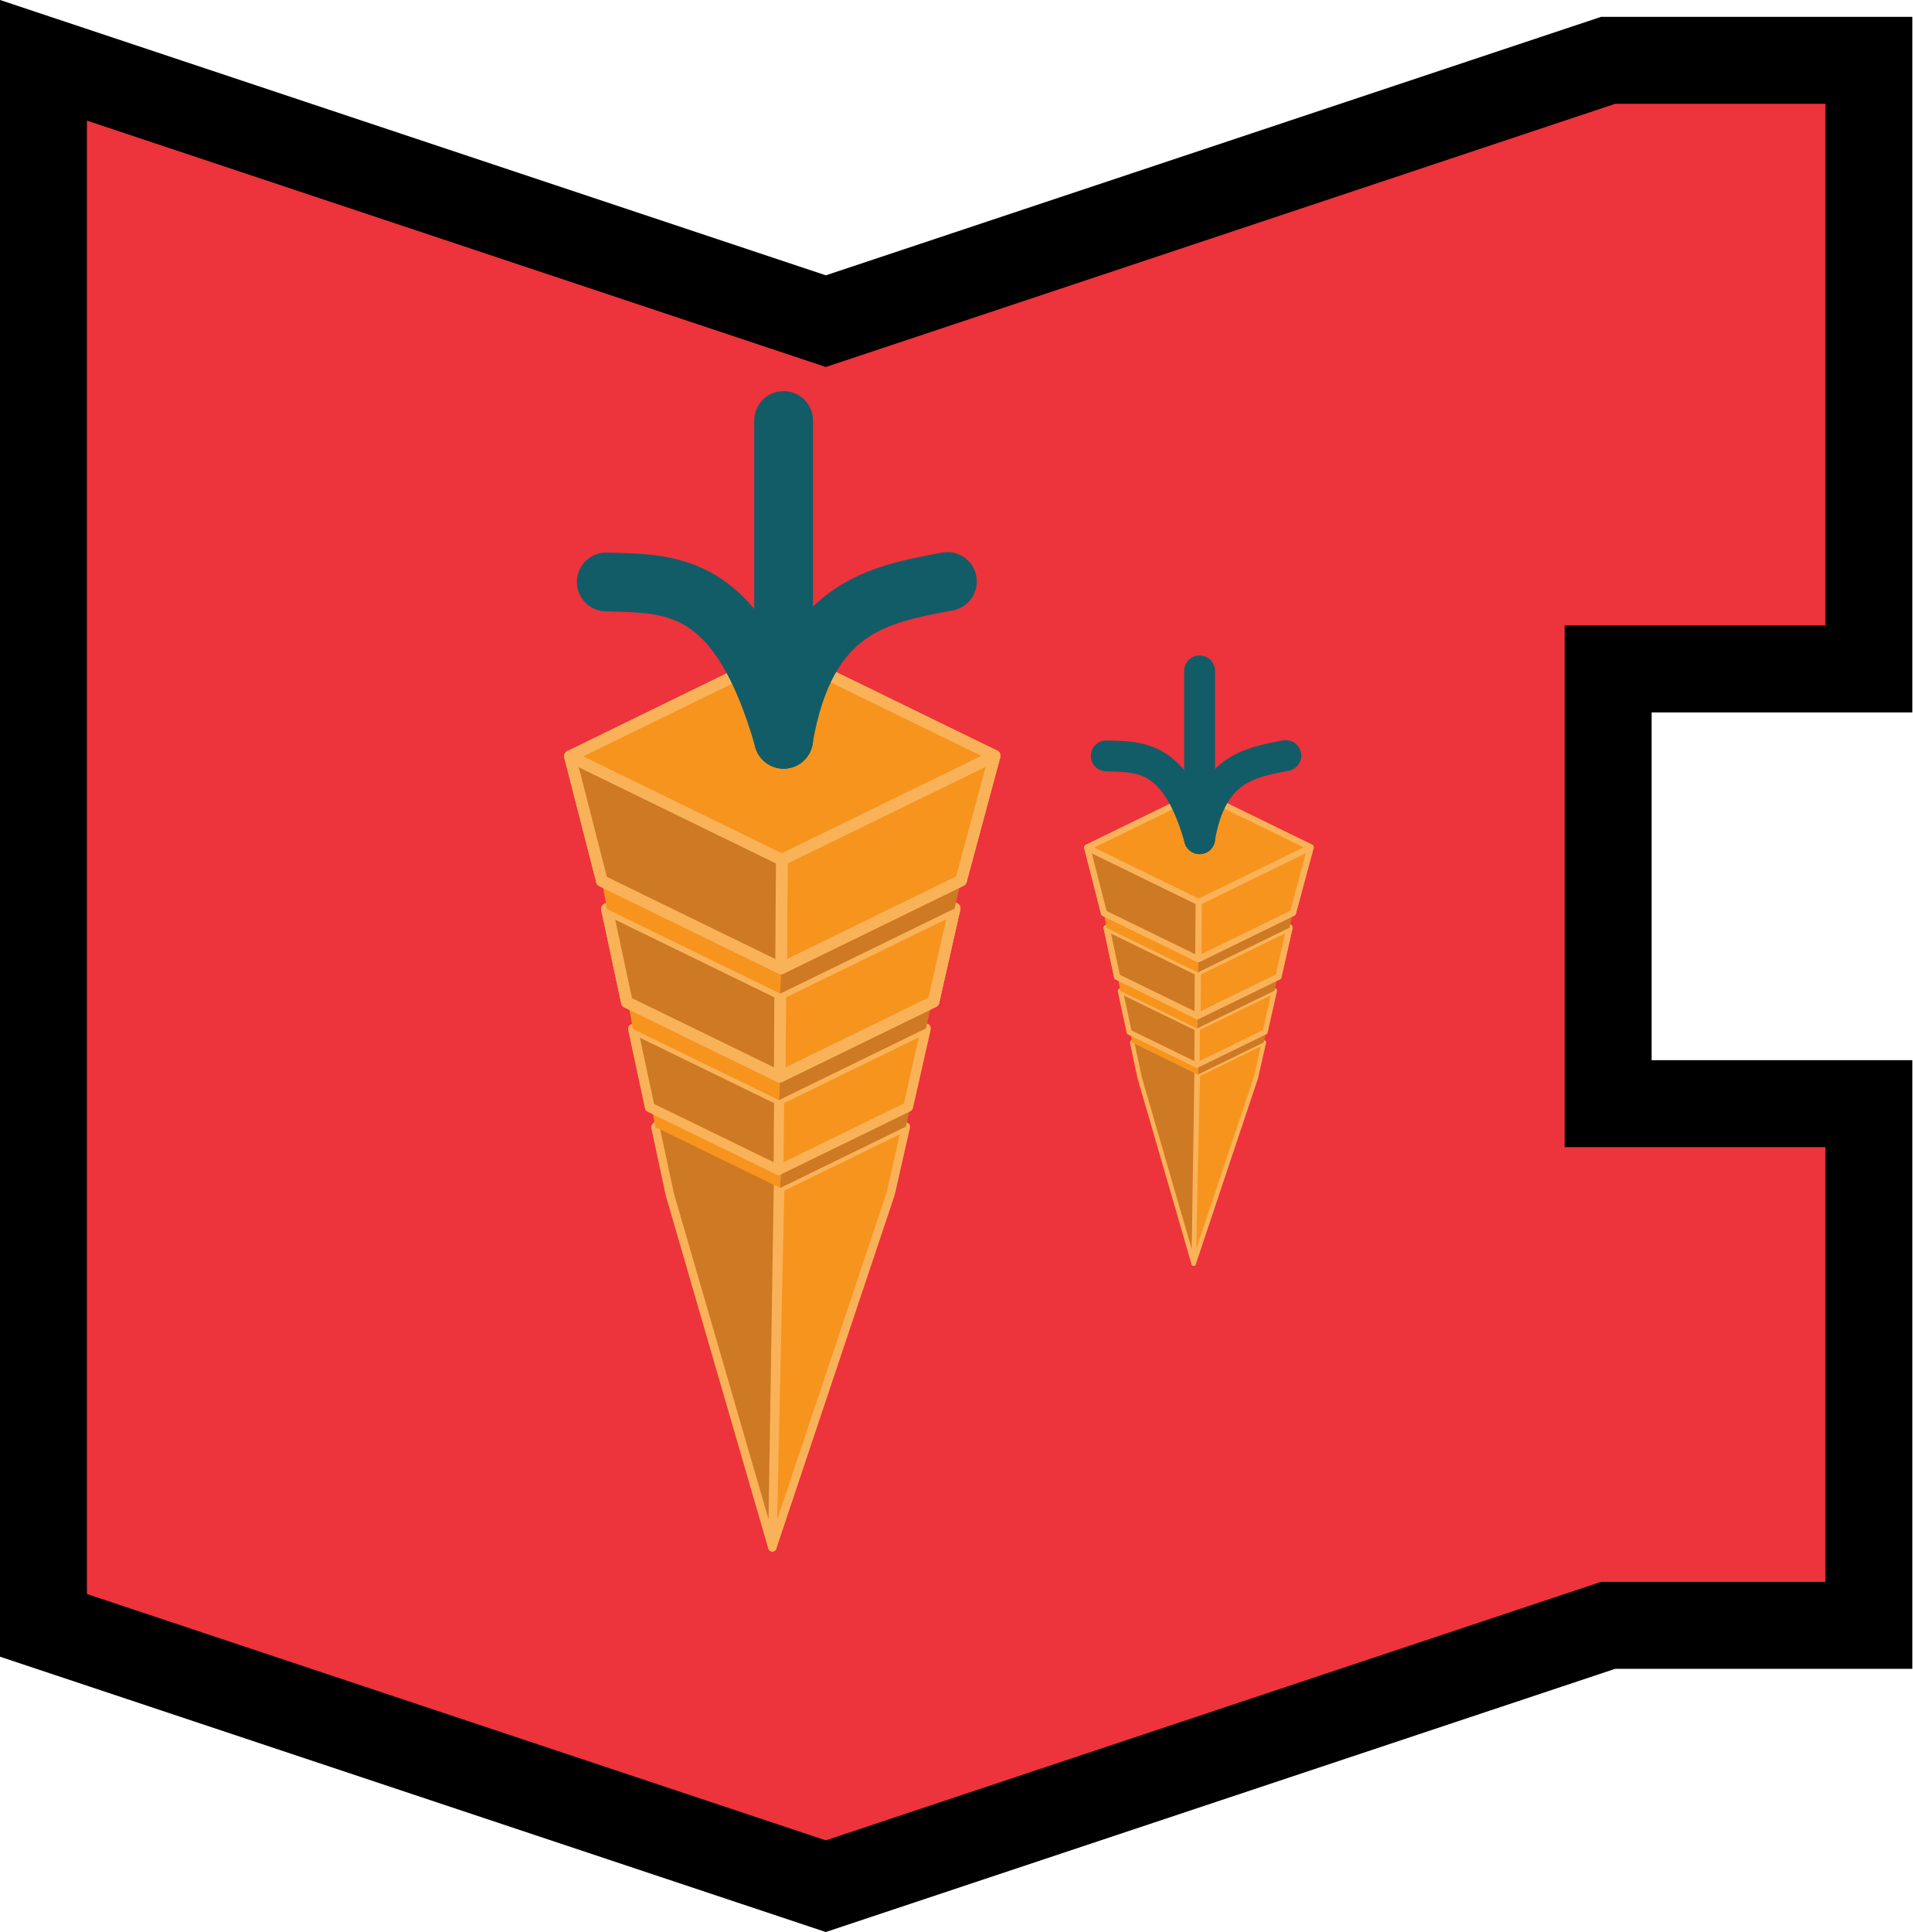
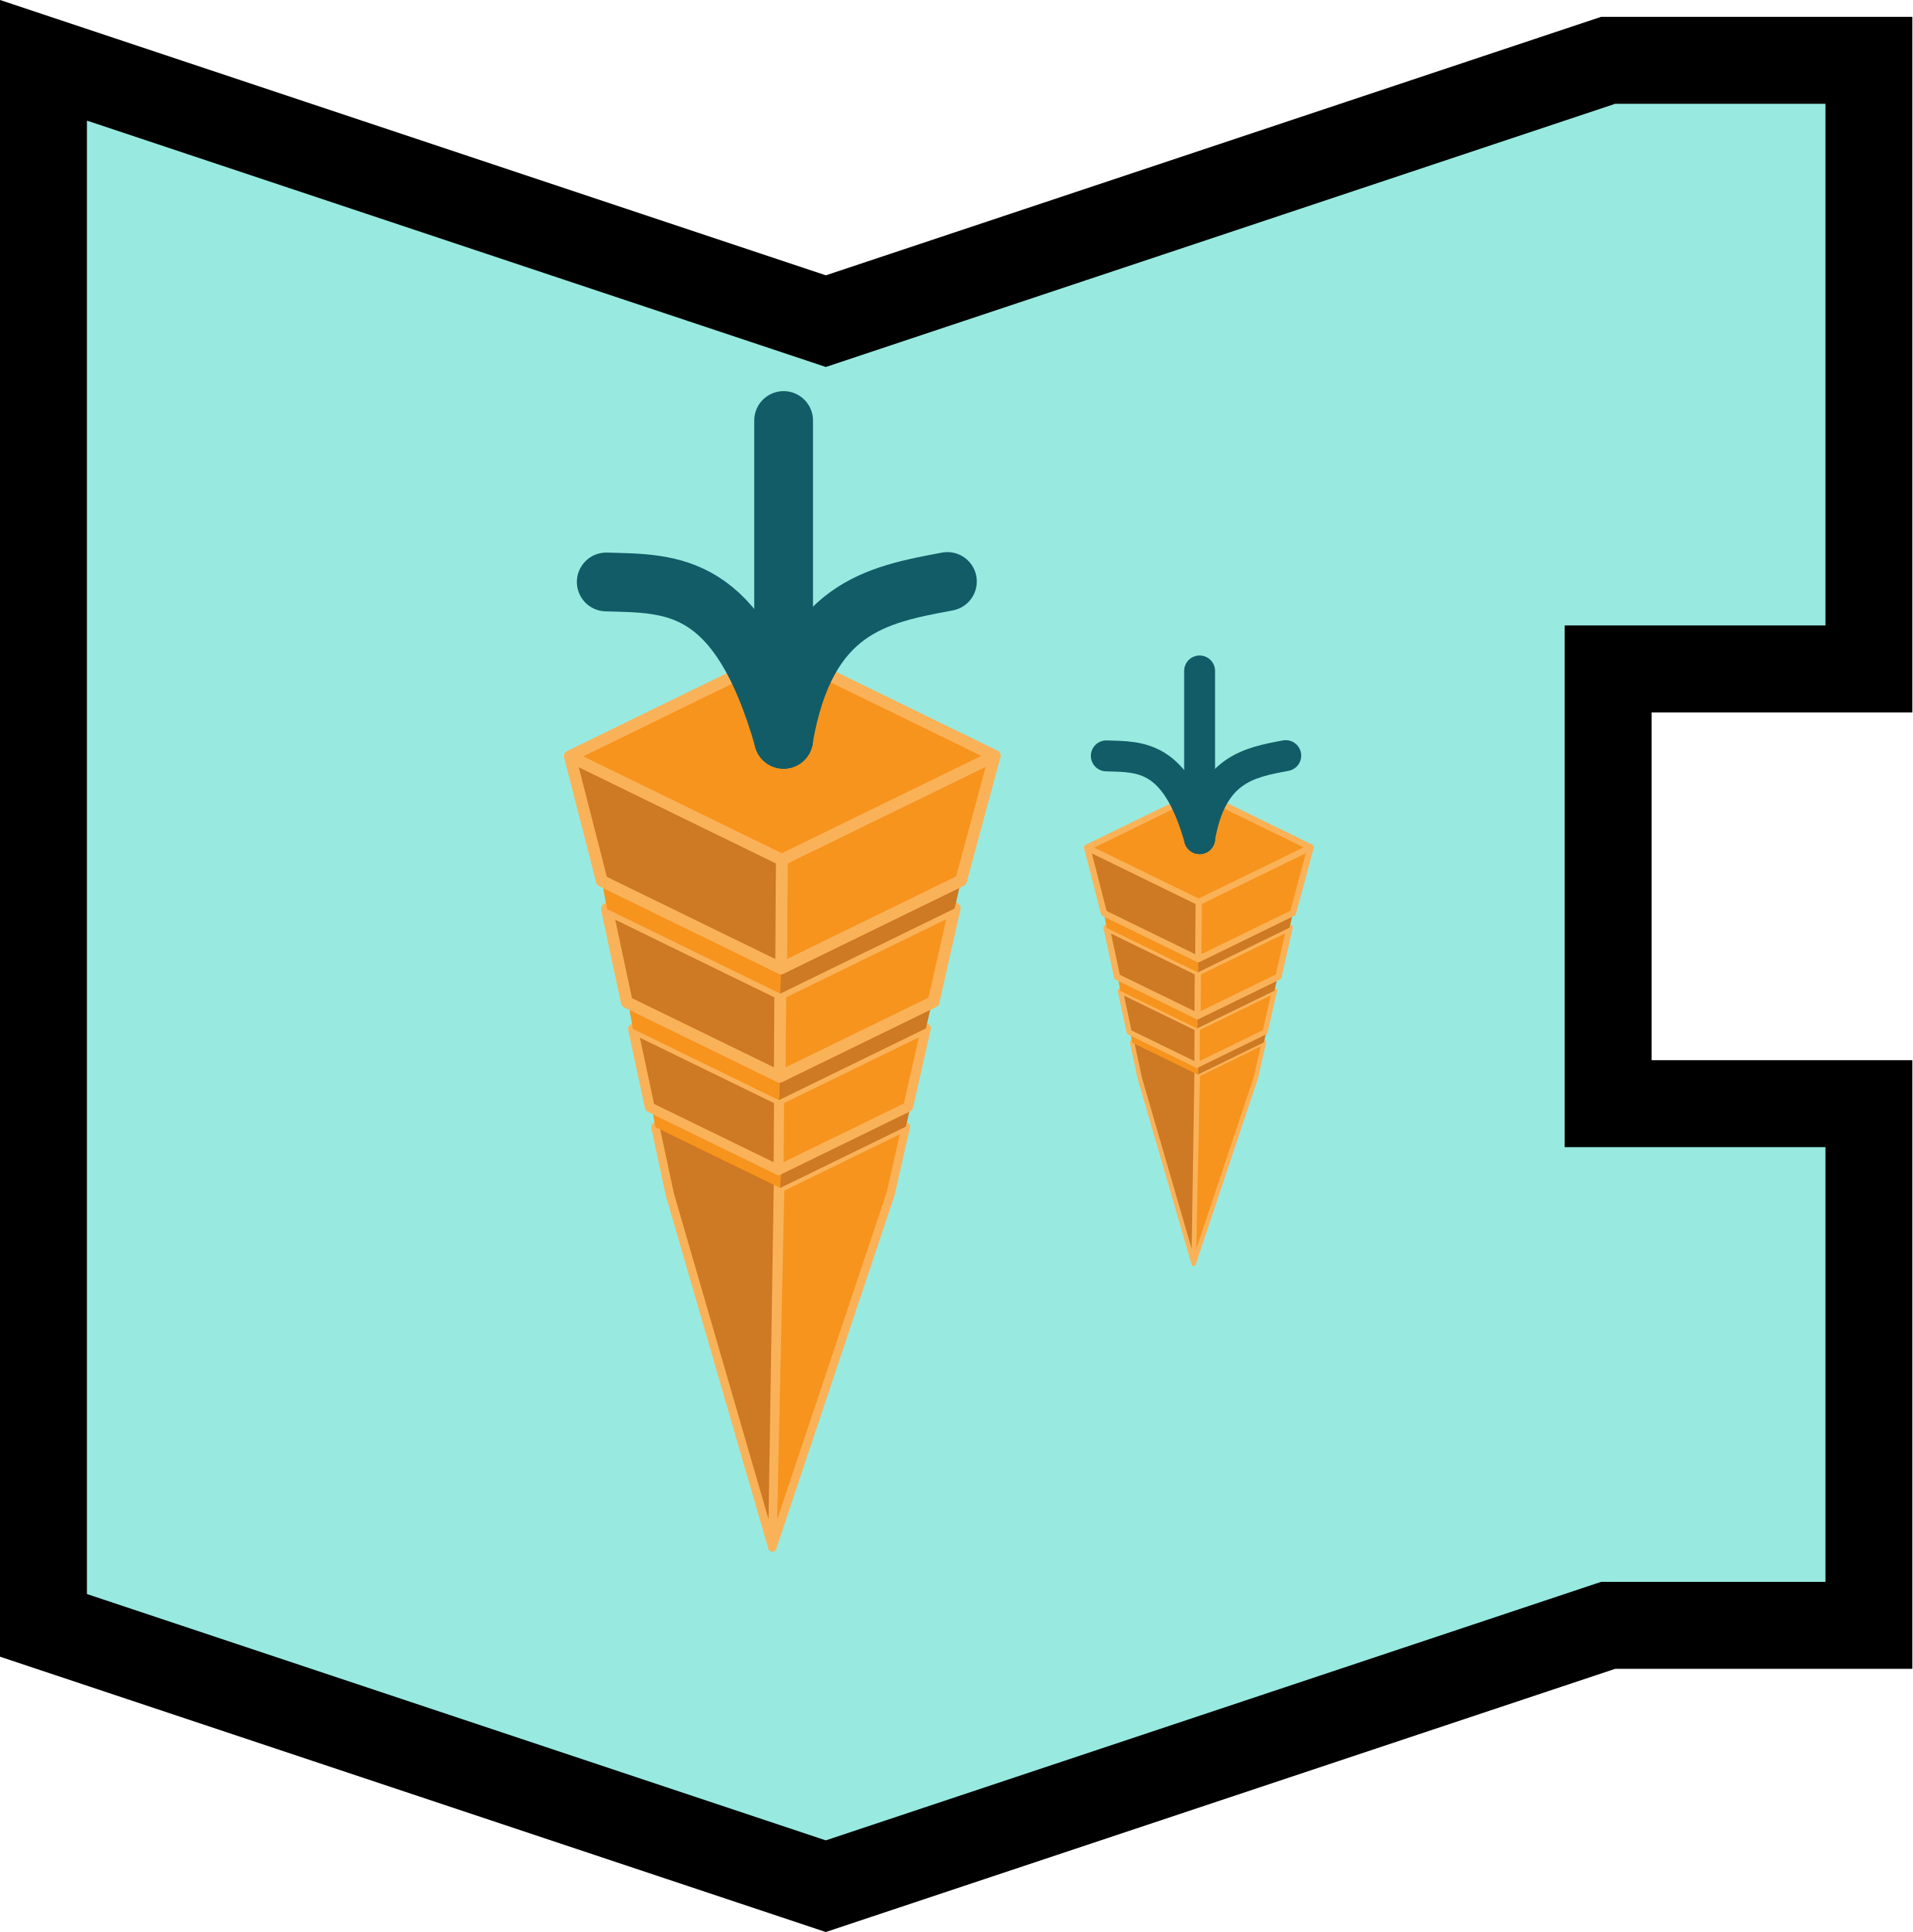
<svg xmlns="http://www.w3.org/2000/svg" width="29.104mm" height="29.396mm" viewBox="0 0 29.104 29.396" version="1.1" id="svg8">
  <defs id="defs2">
    </defs>
  <g id="layer1">
    <g id="g6556" transform="translate(-60.99248,-135.1899)">
-       <path id="rect833-2" style="fill:#ed333b;stroke:#000000;stroke-width:5;stop-color:#000000" d="m 230,520 v 90 l 45,15 45,-15 h 15 v -30 h -15 v -25 h 15 v -35 h -15 l -45,15 z" transform="matrix(0.2645833,0,0,0.2645833,0.7997733,-1.475713)" />
+       <path id="rect833-2" style="fill:#98eae0;stroke:#000000;stroke-width:5;stop-color:#000000;fill-opacity:1" d="m 230,520 v 90 l 45,15 45,-15 h 15 v -30 h -15 v -25 h 15 v -35 h -15 l -45,15 z" transform="matrix(0.2645833,0,0,0.2645833,0.7997733,-1.475713)" />
      <text xml:space="preserve" style="font-size:10.583px;line-height:1.25;font-family:sans-serif;text-align:center;word-spacing:0px;text-anchor:middle;fill:#000000;stroke-width:0.265" x="66.337" y="153.815" id="text839-7">
        <tspan id="tspan837-8" x="66.337" y="153.815" style="font-style:normal;font-variant:normal;font-weight:bold;font-stretch:normal;font-family:sans-serif;-inkscape-font-specification:'sans-serif Bold';text-align:center;text-anchor:middle;fill:#000000;stroke-width:0.265">?</tspan>
      </text>
      <g id="g4386-7-7" transform="matrix(1.207145,0,0,1.207145,77.54523,212.0783)">
        <g id="g4137-59-7-4" transform="matrix(0.7176876,0,0,0.7176876,-0.7342595,24.33837)">
          <path d="m -4.516,-95.487 2.079,-6.21 0.267,-1.178 -2.208,1.077 z" style="fill:#f7941d;fill-opacity:1;fill-rule:evenodd;stroke:#fab259;stroke-width:0.148;stroke-linecap:round;stroke-linejoin:round;stroke-miterlimit:4;stroke-dasharray:none;stroke-opacity:1" id="path3218-7-0-4-1-1" />
          <path d="m -6.318,-101.69 -0.252,-1.178 2.211,-2.687 -0.157,10.069 z" style="fill:#ce7923;fill-opacity:1;fill-rule:evenodd;stroke:#fab259;stroke-width:0.148;stroke-linecap:round;stroke-linejoin:round;stroke-miterlimit:4;stroke-dasharray:none;stroke-opacity:1" id="path3220-4-6-9-1-8" />
          <path style="fill:#ce7923;fill-opacity:1;stroke:none;stroke-width:0.007px;stroke-linecap:butt;stroke-linejoin:miter;stroke-opacity:1" d="m -4.367,-102.118 -0.011,0.32 2.208,-1.077 0.081,-0.354 z" id="path8199-2-3-8-0-5-5" />
          <path style="fill:#f7941d;fill-opacity:1;stroke:none;stroke-width:0.007px;stroke-linecap:butt;stroke-linejoin:miter;stroke-opacity:1" d="m -4.378,-101.798 0.011,-0.32 -2.268,-1.106 0.064,0.357 2.193,1.069" id="path8201-6-0-9-91-9-9" />
        </g>
        <g id="g4137-7-7" transform="matrix(0.8394369,0,0,0.8394369,-0.2170871,35.62498)">
          <path d="m -4.384,-100.747 1.947,-0.95 0.267,-1.178 -2.208,1.077 z" style="fill:#f7941d;fill-opacity:1;fill-rule:evenodd;stroke:#fab259;stroke-width:0.148;stroke-linecap:round;stroke-linejoin:round;stroke-miterlimit:4;stroke-dasharray:none;stroke-opacity:1" id="path3218-7-0-7-53" />
          <path d="m -6.318,-101.69 -0.252,-1.178 2.193,1.069 -0.007,1.051 z" style="fill:#ce7923;fill-opacity:1;fill-rule:evenodd;stroke:#fab259;stroke-width:0.148;stroke-linecap:round;stroke-linejoin:round;stroke-miterlimit:4;stroke-dasharray:none;stroke-opacity:1" id="path3220-4-6-6-8" />
          <path style="fill:#ce7923;fill-opacity:1;stroke:none;stroke-width:0.007px;stroke-linecap:butt;stroke-linejoin:miter;stroke-opacity:1" d="m -4.367,-102.118 -0.011,0.32 2.208,-1.077 0.081,-0.354 z" id="path8199-2-3-8-7-83" />
          <path style="fill:#f7941d;fill-opacity:1;stroke:none;stroke-width:0.007px;stroke-linecap:butt;stroke-linejoin:miter;stroke-opacity:1" d="m -4.378,-101.798 0.011,-0.32 -2.268,-1.106 0.064,0.357 2.193,1.069" id="path8201-6-0-9-3-1" />
        </g>
        <path d="m -5.809,-51.063 1.94,-0.946 0.008,-1.3 -2.199,1.073 z" style="fill:#3e9150;fill-opacity:1;fill-rule:evenodd;stroke:#fab259;stroke-width:0.147;stroke-linecap:round;stroke-linejoin:round;stroke-miterlimit:4;stroke-dasharray:none;stroke-opacity:1" id="path3212-2-6-89" />
        <path d="m -3.869,-52.009 0.008,-1.3 2.184,1.065 -0.266,1.174 z" style="fill:#b0dc66;fill-opacity:1;fill-rule:evenodd;stroke:#fab259;stroke-width:0.147;stroke-linecap:round;stroke-linejoin:round;stroke-miterlimit:4;stroke-dasharray:none;stroke-opacity:1" id="path3214-5-5-6" />
        <path d="m -5.809,-51.063 1.94,-0.946 1.926,0.94 -1.94,0.946 z" style="fill:#dadf55;fill-opacity:1;fill-rule:evenodd;stroke:#fab259;stroke-width:0.147;stroke-linecap:round;stroke-linejoin:round;stroke-miterlimit:4;stroke-dasharray:none;stroke-opacity:1" id="path3216-4-6-4" />
        <path d="m -3.883,-50.123 1.94,-0.946 0.266,-1.174 -2.199,1.073 z" style="fill:#f7941d;fill-opacity:1;fill-rule:evenodd;stroke:#fab259;stroke-width:0.147;stroke-linecap:round;stroke-linejoin:round;stroke-miterlimit:4;stroke-dasharray:none;stroke-opacity:1" id="path3218-7-3-33" />
        <path d="m -5.809,-51.063 -0.251,-1.173 2.184,1.065 -0.006,1.047 z" style="fill:#ce7923;fill-opacity:1;fill-rule:evenodd;stroke:#fab259;stroke-width:0.147;stroke-linecap:round;stroke-linejoin:round;stroke-miterlimit:4;stroke-dasharray:none;stroke-opacity:1" id="path3220-4-9-3" />
        <path d="m -6.06,-52.236 2.199,-1.073 2.184,1.065 -2.199,1.073 z" style="fill:#f7941d;fill-opacity:1;fill-rule:evenodd;stroke:#fab259;stroke-width:0.147;stroke-linecap:round;stroke-linejoin:round;stroke-miterlimit:4;stroke-dasharray:none;stroke-opacity:1" id="path3222-4-4-8" />
        <path style="fill:#ce7923;fill-opacity:1;stroke:none;stroke-width:0.007px;stroke-linecap:butt;stroke-linejoin:miter;stroke-opacity:1" d="m -3.865,-51.489 -0.011,0.319 2.199,-1.073 0.081,-0.353 z" id="path8199-2-3-81-6" />
        <path style="fill:#f7941d;fill-opacity:1;stroke:none;stroke-width:0.007px;stroke-linecap:butt;stroke-linejoin:miter;stroke-opacity:1" d="m -3.876,-51.17 0.011,-0.319 -2.259,-1.102 0.064,0.355 2.184,1.065" id="path8201-6-0-2-0" />
        <path d="m -6.124,-52.591 2.269,-1.107 0.011,-1.773 -2.683,1.309 z" style="fill:#3e9150;fill-opacity:1;fill-rule:evenodd;stroke:#fab259;stroke-width:0.147;stroke-linecap:round;stroke-linejoin:round;stroke-miterlimit:4;stroke-dasharray:none;stroke-opacity:1" id="path3232-7-9-48" />
        <path d="m -3.855,-53.698 0.011,-1.773 2.671,1.303 -0.424,1.572 z" style="fill:#b0dc66;fill-opacity:1;fill-rule:evenodd;stroke:#fab259;stroke-width:0.147;stroke-linecap:round;stroke-linejoin:round;stroke-miterlimit:4;stroke-dasharray:none;stroke-opacity:1" id="path3234-8-3-8" />
        <path d="m -6.124,-52.591 2.269,-1.107 2.259,1.102 -2.269,1.107 z" style="fill:#dadf55;fill-opacity:1;fill-rule:evenodd;stroke:#fab259;stroke-width:0.147;stroke-linecap:round;stroke-linejoin:round;stroke-miterlimit:4;stroke-dasharray:none;stroke-opacity:1" id="path3236-6-9-8" />
        <path d="m -3.865,-51.489 2.269,-1.107 0.424,-1.572 -2.683,1.309 z" style="fill:#f7941d;fill-opacity:1;fill-rule:evenodd;stroke:#fab259;stroke-width:0.147;stroke-linecap:round;stroke-linejoin:round;stroke-miterlimit:4;stroke-dasharray:none;stroke-opacity:1" id="path3238-8-0-9" />
        <path d="m -6.124,-52.591 -0.403,-1.571 2.671,1.303 -0.009,1.37 z" style="fill:#ce7923;fill-opacity:1;fill-rule:evenodd;stroke:#fab259;stroke-width:0.147;stroke-linecap:round;stroke-linejoin:round;stroke-miterlimit:4;stroke-dasharray:none;stroke-opacity:1" id="path3240-8-8-7" />
        <path d="m -6.527,-54.161 2.683,-1.309 2.671,1.303 -2.683,1.309 z" style="fill:#f7941d;fill-opacity:1;fill-rule:evenodd;stroke:#fab259;stroke-width:0.147;stroke-linecap:round;stroke-linejoin:round;stroke-miterlimit:4;stroke-dasharray:none;stroke-opacity:1" id="path3242-4-8-76" />
        <path style="fill:none;stroke:#125c68;stroke-width:0.741;stroke-linecap:round;stroke-linejoin:round;stroke-miterlimit:4;stroke-dasharray:none;stroke-opacity:1" d="m -3.833,-58.394 v 4.018" id="path8697-1-3-5-4" />
        <path style="fill:none;stroke:#125c68;stroke-width:0.741;stroke-linecap:round;stroke-linejoin:round;stroke-miterlimit:4;stroke-dasharray:none;stroke-opacity:1" d="m -1.768,-56.365 c -0.889,0.167 -1.781,0.325 -2.066,1.988" id="path8699-8-1-0-3" />
        <path style="fill:none;stroke:#125c68;stroke-width:0.741;stroke-linecap:round;stroke-linejoin:round;stroke-miterlimit:4;stroke-dasharray:none;stroke-opacity:1" d="m -6.069,-56.359 c 0.827,0.024 1.663,-0.024 2.236,1.982" id="path8701-7-4-9-0" />
      </g>
      <g id="g4386-7-6-3" transform="matrix(0.634966,0,0,0.634966,81.68294,182.4768)">
        <g id="g4137-59-7-3-0" transform="matrix(0.7176876,0,0,0.7176876,-0.7342595,24.33837)">
          <path d="m -4.516,-95.487 2.079,-6.21 0.267,-1.178 -2.208,1.077 z" style="fill:#f7941d;fill-opacity:1;fill-rule:evenodd;stroke:#fab259;stroke-width:0.148;stroke-linecap:round;stroke-linejoin:round;stroke-miterlimit:4;stroke-dasharray:none;stroke-opacity:1" id="path3218-7-0-4-1-8-9" />
          <path d="m -6.318,-101.69 -0.252,-1.178 2.211,-2.687 -0.157,10.069 z" style="fill:#ce7923;fill-opacity:1;fill-rule:evenodd;stroke:#fab259;stroke-width:0.148;stroke-linecap:round;stroke-linejoin:round;stroke-miterlimit:4;stroke-dasharray:none;stroke-opacity:1" id="path3220-4-6-9-1-5-2" />
          <path style="fill:#ce7923;fill-opacity:1;stroke:none;stroke-width:0.007px;stroke-linecap:butt;stroke-linejoin:miter;stroke-opacity:1" d="m -4.367,-102.118 -0.011,0.32 2.208,-1.077 0.081,-0.354 z" id="path8199-2-3-8-0-5-6-5" />
          <path style="fill:#f7941d;fill-opacity:1;stroke:none;stroke-width:0.007px;stroke-linecap:butt;stroke-linejoin:miter;stroke-opacity:1" d="m -4.378,-101.798 0.011,-0.32 -2.268,-1.106 0.064,0.357 2.193,1.069" id="path8201-6-0-9-91-9-1-4" />
        </g>
        <g id="g4137-7-1-0" transform="matrix(0.8394369,0,0,0.8394369,-0.2170871,35.62498)">
          <path d="m -4.384,-100.747 1.947,-0.95 0.267,-1.178 -2.208,1.077 z" style="fill:#f7941d;fill-opacity:1;fill-rule:evenodd;stroke:#fab259;stroke-width:0.148;stroke-linecap:round;stroke-linejoin:round;stroke-miterlimit:4;stroke-dasharray:none;stroke-opacity:1" id="path3218-7-0-7-5-5" />
          <path d="m -6.318,-101.69 -0.252,-1.178 2.193,1.069 -0.007,1.051 z" style="fill:#ce7923;fill-opacity:1;fill-rule:evenodd;stroke:#fab259;stroke-width:0.148;stroke-linecap:round;stroke-linejoin:round;stroke-miterlimit:4;stroke-dasharray:none;stroke-opacity:1" id="path3220-4-6-6-9-9" />
          <path style="fill:#ce7923;fill-opacity:1;stroke:none;stroke-width:0.007px;stroke-linecap:butt;stroke-linejoin:miter;stroke-opacity:1" d="m -4.367,-102.118 -0.011,0.32 2.208,-1.077 0.081,-0.354 z" id="path8199-2-3-8-7-8-4" />
          <path style="fill:#f7941d;fill-opacity:1;stroke:none;stroke-width:0.007px;stroke-linecap:butt;stroke-linejoin:miter;stroke-opacity:1" d="m -4.378,-101.798 0.011,-0.32 -2.268,-1.106 0.064,0.357 2.193,1.069" id="path8201-6-0-9-3-4-6" />
        </g>
        <path d="m -5.809,-51.063 1.94,-0.946 0.008,-1.3 -2.199,1.073 z" style="fill:#3e9150;fill-opacity:1;fill-rule:evenodd;stroke:#fab259;stroke-width:0.147;stroke-linecap:round;stroke-linejoin:round;stroke-miterlimit:4;stroke-dasharray:none;stroke-opacity:1" id="path3212-2-6-8-9" />
        <path d="m -3.869,-52.009 0.008,-1.3 2.184,1.065 -0.266,1.174 z" style="fill:#b0dc66;fill-opacity:1;fill-rule:evenodd;stroke:#fab259;stroke-width:0.147;stroke-linecap:round;stroke-linejoin:round;stroke-miterlimit:4;stroke-dasharray:none;stroke-opacity:1" id="path3214-5-5-1-2" />
        <path d="m -5.809,-51.063 1.94,-0.946 1.926,0.94 -1.94,0.946 z" style="fill:#dadf55;fill-opacity:1;fill-rule:evenodd;stroke:#fab259;stroke-width:0.147;stroke-linecap:round;stroke-linejoin:round;stroke-miterlimit:4;stroke-dasharray:none;stroke-opacity:1" id="path3216-4-6-0-2" />
        <path d="m -3.883,-50.123 1.94,-0.946 0.266,-1.174 -2.199,1.073 z" style="fill:#f7941d;fill-opacity:1;fill-rule:evenodd;stroke:#fab259;stroke-width:0.147;stroke-linecap:round;stroke-linejoin:round;stroke-miterlimit:4;stroke-dasharray:none;stroke-opacity:1" id="path3218-7-3-3-4" />
        <path d="m -5.809,-51.063 -0.251,-1.173 2.184,1.065 -0.006,1.047 z" style="fill:#ce7923;fill-opacity:1;fill-rule:evenodd;stroke:#fab259;stroke-width:0.147;stroke-linecap:round;stroke-linejoin:round;stroke-miterlimit:4;stroke-dasharray:none;stroke-opacity:1" id="path3220-4-9-0-7" />
        <path d="m -6.06,-52.236 2.199,-1.073 2.184,1.065 -2.199,1.073 z" style="fill:#f7941d;fill-opacity:1;fill-rule:evenodd;stroke:#fab259;stroke-width:0.147;stroke-linecap:round;stroke-linejoin:round;stroke-miterlimit:4;stroke-dasharray:none;stroke-opacity:1" id="path3222-4-4-4-7" />
        <path style="fill:#ce7923;fill-opacity:1;stroke:none;stroke-width:0.007px;stroke-linecap:butt;stroke-linejoin:miter;stroke-opacity:1" d="m -3.865,-51.489 -0.011,0.319 2.199,-1.073 0.081,-0.353 z" id="path8199-2-3-81-4-5" />
        <path style="fill:#f7941d;fill-opacity:1;stroke:none;stroke-width:0.007px;stroke-linecap:butt;stroke-linejoin:miter;stroke-opacity:1" d="m -3.876,-51.17 0.011,-0.319 -2.259,-1.102 0.064,0.355 2.184,1.065" id="path8201-6-0-2-4-4" />
        <path d="m -6.124,-52.591 2.269,-1.107 0.011,-1.773 -2.683,1.309 z" style="fill:#3e9150;fill-opacity:1;fill-rule:evenodd;stroke:#fab259;stroke-width:0.147;stroke-linecap:round;stroke-linejoin:round;stroke-miterlimit:4;stroke-dasharray:none;stroke-opacity:1" id="path3232-7-9-4-8" />
        <path d="m -3.855,-53.698 0.011,-1.773 2.671,1.303 -0.424,1.572 z" style="fill:#b0dc66;fill-opacity:1;fill-rule:evenodd;stroke:#fab259;stroke-width:0.147;stroke-linecap:round;stroke-linejoin:round;stroke-miterlimit:4;stroke-dasharray:none;stroke-opacity:1" id="path3234-8-3-7-1" />
        <path d="m -6.124,-52.591 2.269,-1.107 2.259,1.102 -2.269,1.107 z" style="fill:#dadf55;fill-opacity:1;fill-rule:evenodd;stroke:#fab259;stroke-width:0.147;stroke-linecap:round;stroke-linejoin:round;stroke-miterlimit:4;stroke-dasharray:none;stroke-opacity:1" id="path3236-6-9-6-2" />
        <path d="m -3.865,-51.489 2.269,-1.107 0.424,-1.572 -2.683,1.309 z" style="fill:#f7941d;fill-opacity:1;fill-rule:evenodd;stroke:#fab259;stroke-width:0.147;stroke-linecap:round;stroke-linejoin:round;stroke-miterlimit:4;stroke-dasharray:none;stroke-opacity:1" id="path3238-8-0-3-8" />
        <path d="m -6.124,-52.591 -0.403,-1.571 2.671,1.303 -0.009,1.37 z" style="fill:#ce7923;fill-opacity:1;fill-rule:evenodd;stroke:#fab259;stroke-width:0.147;stroke-linecap:round;stroke-linejoin:round;stroke-miterlimit:4;stroke-dasharray:none;stroke-opacity:1" id="path3240-8-8-1-9" />
        <path d="m -6.527,-54.161 2.683,-1.309 2.671,1.303 -2.683,1.309 z" style="fill:#f7941d;fill-opacity:1;fill-rule:evenodd;stroke:#fab259;stroke-width:0.147;stroke-linecap:round;stroke-linejoin:round;stroke-miterlimit:4;stroke-dasharray:none;stroke-opacity:1" id="path3242-4-8-7-3" />
        <path style="fill:none;stroke:#125c68;stroke-width:0.741;stroke-linecap:round;stroke-linejoin:round;stroke-miterlimit:4;stroke-dasharray:none;stroke-opacity:1" d="m -3.833,-58.394 v 4.018" id="path8697-1-3-5-5-6" />
        <path style="fill:none;stroke:#125c68;stroke-width:0.741;stroke-linecap:round;stroke-linejoin:round;stroke-miterlimit:4;stroke-dasharray:none;stroke-opacity:1" d="m -1.768,-56.365 c -0.889,0.167 -1.781,0.325 -2.066,1.988" id="path8699-8-1-0-9-8" />
        <path style="fill:none;stroke:#125c68;stroke-width:0.741;stroke-linecap:round;stroke-linejoin:round;stroke-miterlimit:4;stroke-dasharray:none;stroke-opacity:1" d="m -6.069,-56.359 c 0.827,0.024 1.663,-0.024 2.236,1.982" id="path8701-7-4-9-6-0" />
      </g>
    </g>
  </g>
</svg>
